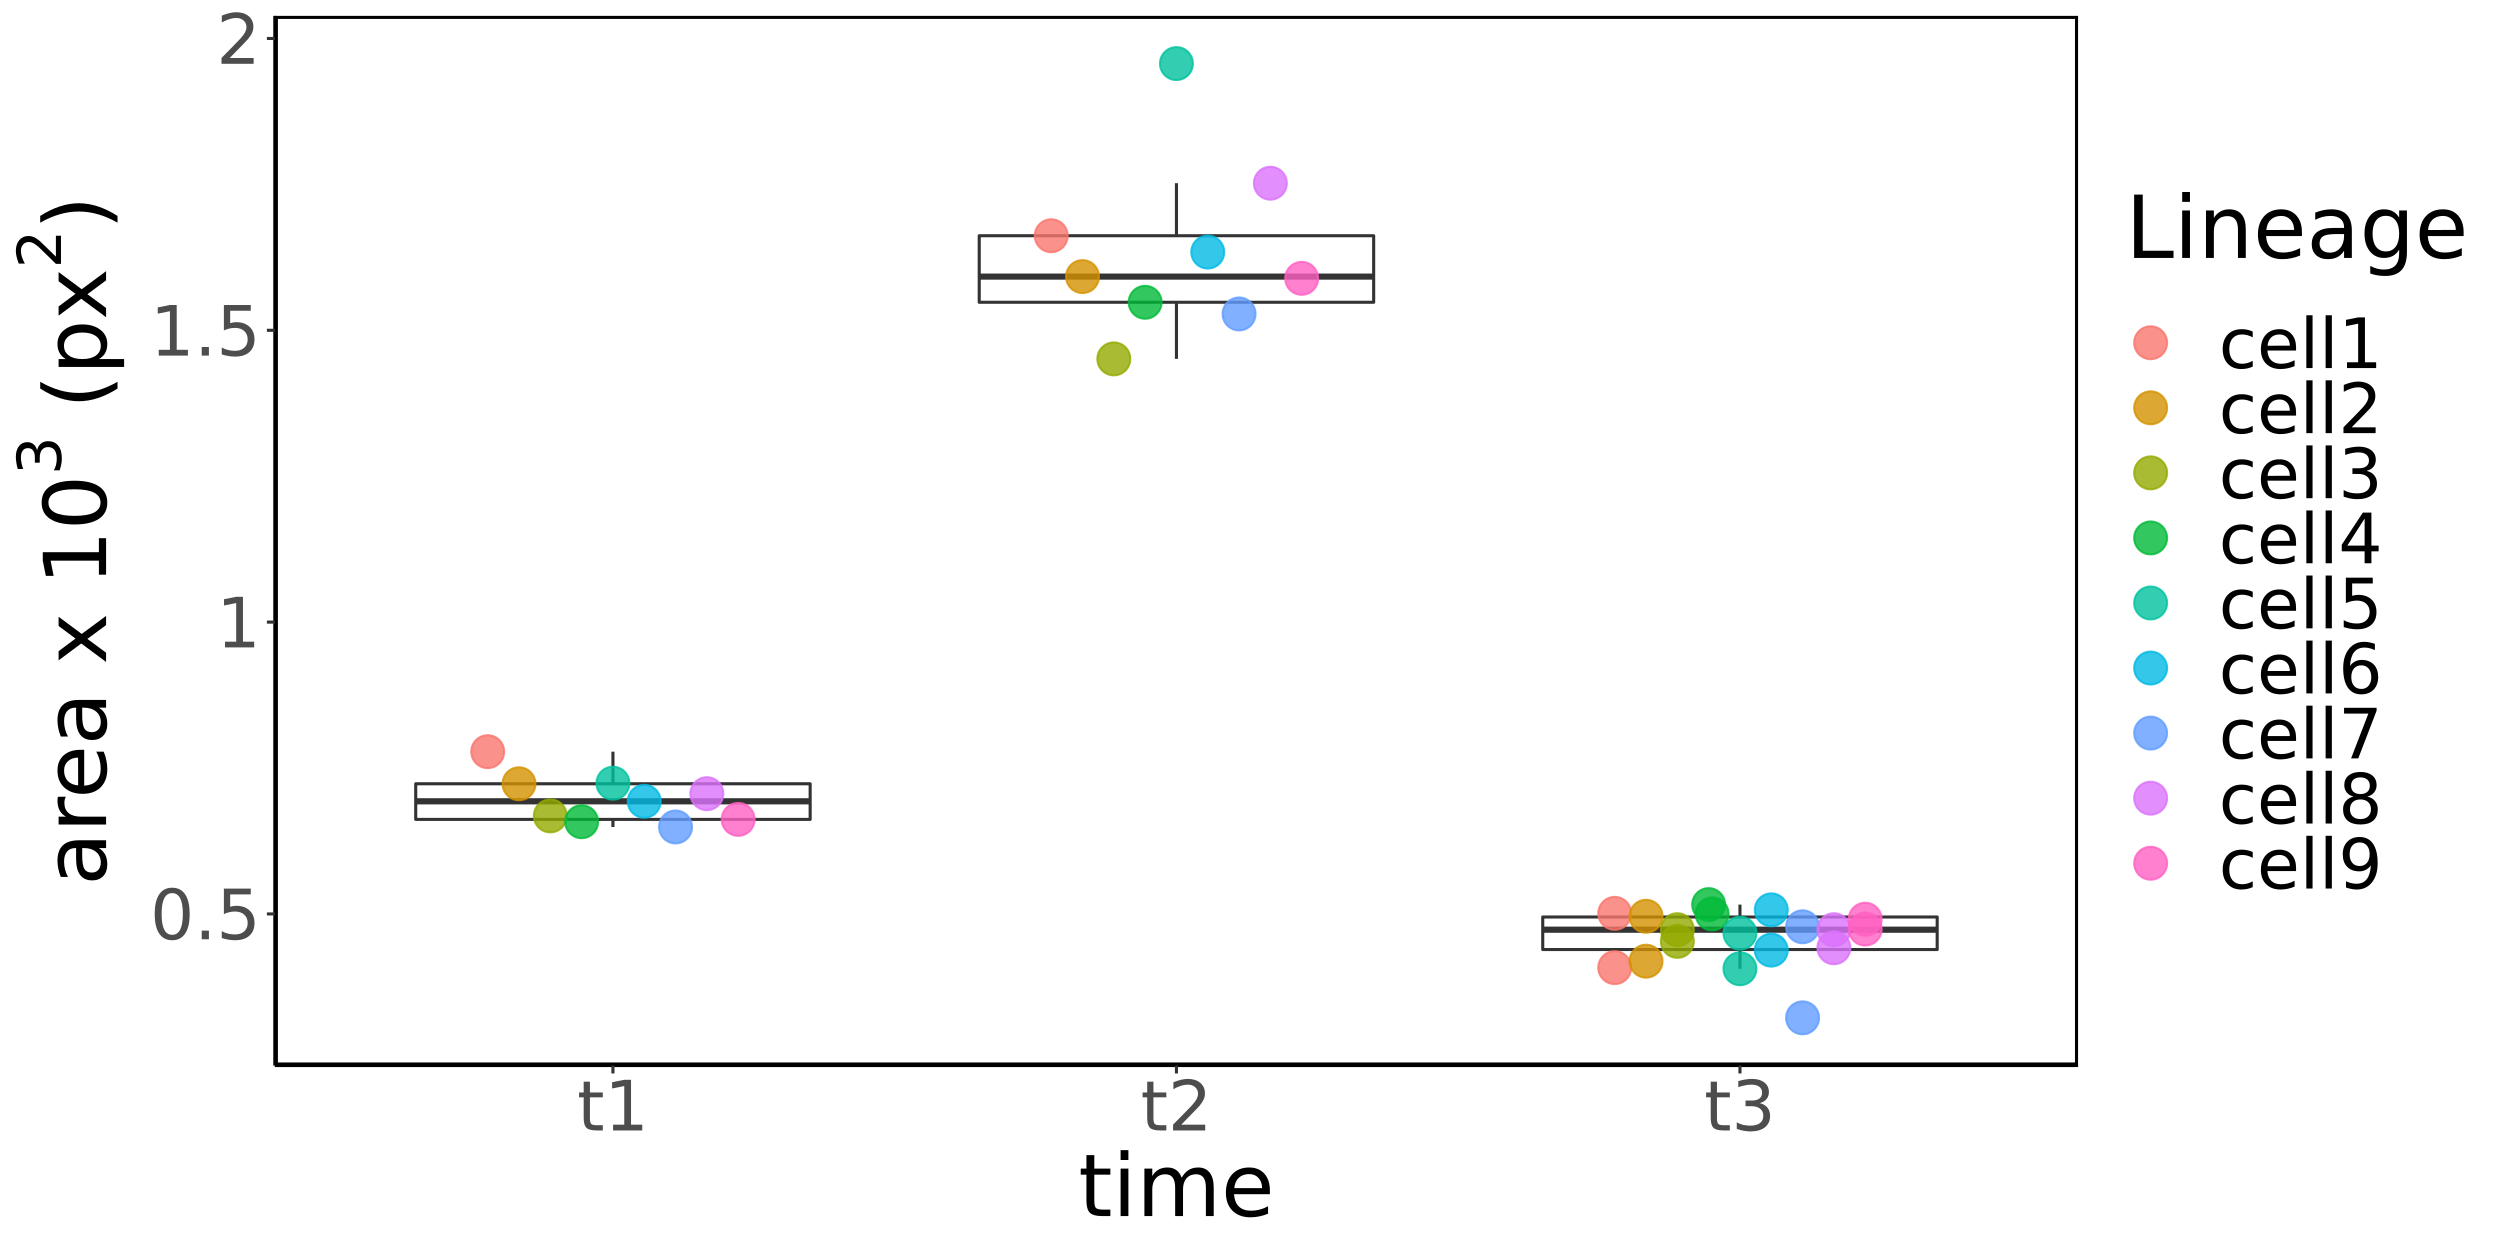
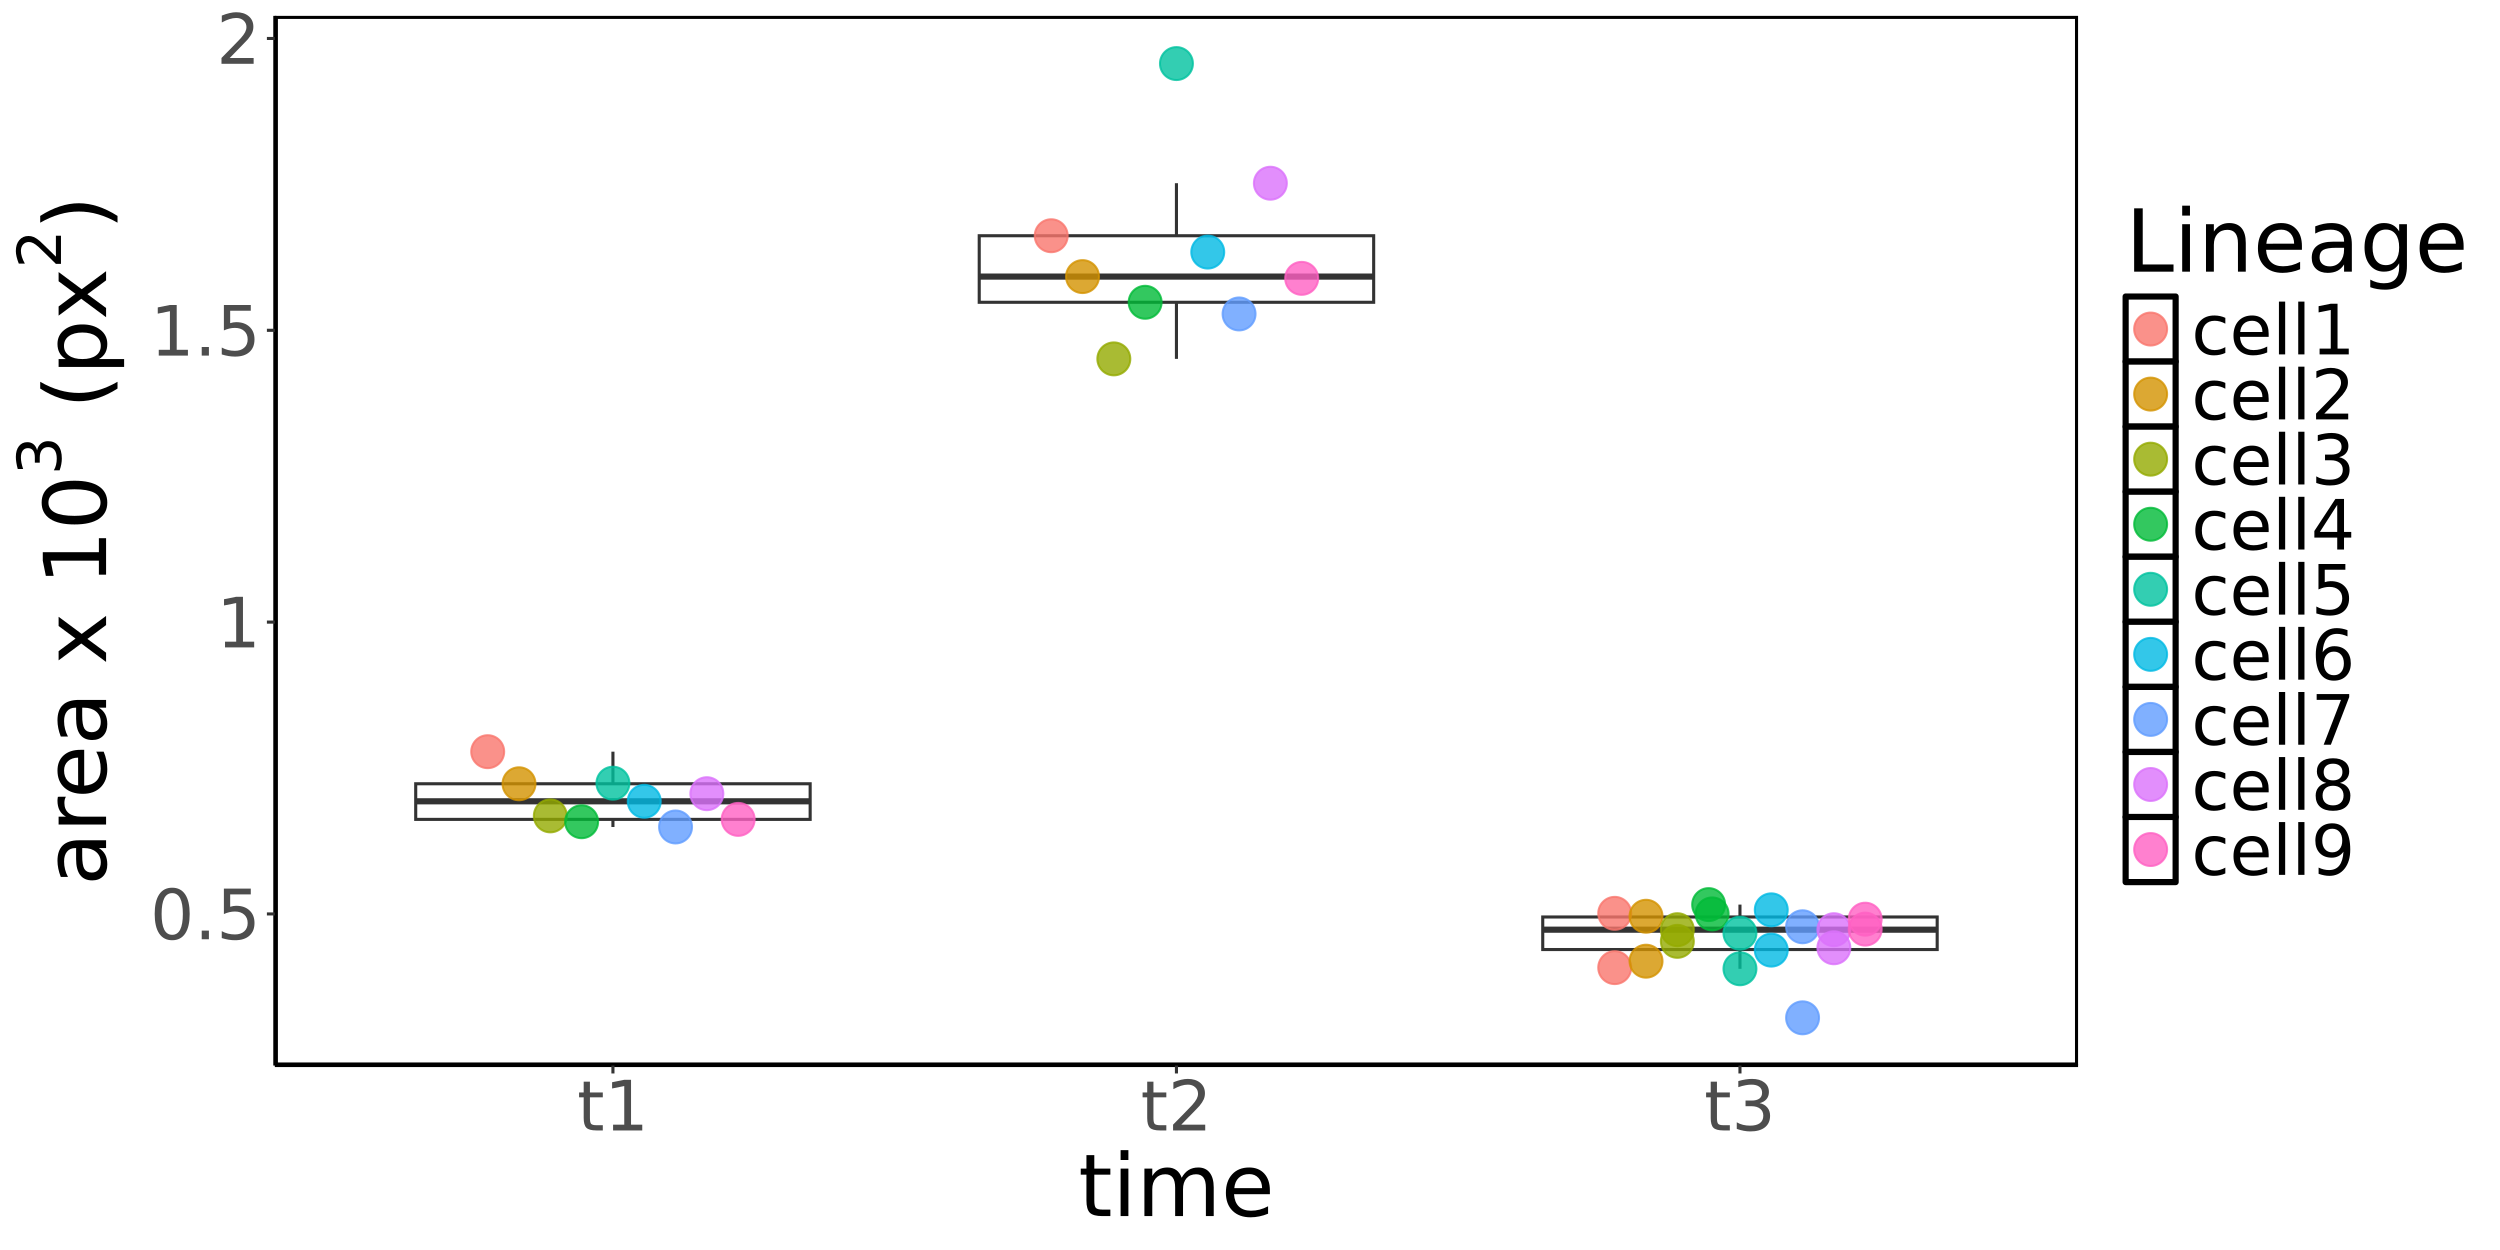
<svg xmlns="http://www.w3.org/2000/svg" class="svglite" width="864.00pt" height="432.00pt" viewBox="0 0 864.00 432.00">
  <defs>
    <style type="text/css">
    .svglite line, .svglite polyline, .svglite polygon, .svglite path, .svglite rect, .svglite circle {
      fill: none;
      stroke: #000000;
      stroke-linecap: round;
      stroke-linejoin: round;
      stroke-miterlimit: 10.00;
    }
    .svglite text {
      white-space: pre;
    }
  </style>
  </defs>
  <rect width="100%" height="100%" style="stroke: none; fill: #FFFFFF;" />
  <defs>
    <clipPath id="cpMC4wMHw4NjQuMDB8MC4wMHw0MzIuMDA=">
      <rect x="0.00" y="0.00" width="864.00" height="432.00" />
    </clipPath>
  </defs>
  <g clip-path="url(#cpMC4wMHw4NjQuMDB8MC4wMHw0MzIuMDA=)">
-     <rect x="0" y="0" width="864.00" height="432.00" style="stroke-width: 1.07; stroke: #FFFFFF; fill: #FFFFFF;" />
+     <rect x="-0" y="0.00" width="864.00" height="432.00" style="stroke-width: 1.07; stroke: #FFFFFF; fill: #FFFFFF;" />
  </g>
  <defs>
    <clipPath id="cpOTQuOTh8NzE4LjE4fDUuNDh8MzY4LjI1">
      <rect x="94.98" y="5.48" width="623.20" height="362.77" />
    </clipPath>
  </defs>
  <g clip-path="url(#cpOTQuOTh8NzE4LjE4fDUuNDh8MzY4LjI1)">
    <rect x="94.98" y="5.48" width="623.20" height="362.77" style="stroke-width: 2.13; fill: #FFFFFF;" />
    <line x1="211.83" y1="270.87" x2="211.83" y2="259.78" style="stroke-width: 1.07; stroke: #333333; stroke-linecap: butt;" />
    <line x1="211.83" y1="283.18" x2="211.83" y2="285.80" style="stroke-width: 1.07; stroke: #333333; stroke-linecap: butt;" />
-     <polygon points="143.67,270.87 143.67,283.18 279.99,283.18 279.99,270.87 143.67,270.87 " style="stroke-width: 1.07; stroke: #333333; fill: #FFFFFF; fill-opacity: 0.50;" />
-     <line x1="143.67" y1="276.93" x2="279.99" y2="276.93" style="stroke-width: 2.13; stroke: #333333; stroke-linecap: butt;" />
+     <polygon points="143.67,270.87 143.67,283.18 279.99,283.18 279.99,270.87 143.67,270.87 " style="stroke-width: 1.07; stroke: #333333; stroke-linecap: butt; stroke-linejoin: miter; fill: #FFFFFF; fill-opacity: 0.50;" />
+     <line x1="143.67" y1="276.93" x2="279.99" y2="276.93" style="stroke-width: 2.13; stroke: #333333; stroke-linecap: butt; stroke-linejoin: miter;" />
    <line x1="406.58" y1="81.47" x2="406.58" y2="63.32" style="stroke-width: 1.07; stroke: #333333; stroke-linecap: butt;" />
    <line x1="406.58" y1="104.47" x2="406.58" y2="124.03" style="stroke-width: 1.07; stroke: #333333; stroke-linecap: butt;" />
-     <polygon points="338.42,81.47 338.42,104.47 474.74,104.47 474.74,81.47 338.42,81.47 " style="stroke-width: 1.07; stroke: #333333; fill: #FFFFFF; fill-opacity: 0.50;" />
-     <line x1="338.42" y1="95.59" x2="474.74" y2="95.59" style="stroke-width: 2.13; stroke: #333333; stroke-linecap: butt;" />
+     <polygon points="338.42,81.47 338.42,104.47 474.74,104.47 474.74,81.47 338.42,81.47 " style="stroke-width: 1.07; stroke: #333333; stroke-linecap: butt; stroke-linejoin: miter; fill: #FFFFFF; fill-opacity: 0.50;" />
+     <line x1="338.42" y1="95.59" x2="474.74" y2="95.59" style="stroke-width: 2.13; stroke: #333333; stroke-linecap: butt; stroke-linejoin: miter;" />
    <line x1="601.33" y1="316.91" x2="601.33" y2="312.63" style="stroke-width: 1.07; stroke: #333333; stroke-linecap: butt;" />
    <line x1="601.33" y1="328.16" x2="601.33" y2="334.81" style="stroke-width: 1.07; stroke: #333333; stroke-linecap: butt;" />
-     <polygon points="533.17,316.91 533.17,328.16 669.49,328.16 669.49,316.91 533.17,316.91 " style="stroke-width: 1.07; stroke: #333333; fill: #FFFFFF; fill-opacity: 0.50;" />
-     <line x1="533.17" y1="321.30" x2="669.49" y2="321.30" style="stroke-width: 2.13; stroke: #333333; stroke-linecap: butt;" />
+     <polygon points="533.17,316.91 533.17,328.16 669.49,328.16 669.49,316.91 533.17,316.91 " style="stroke-width: 1.07; stroke: #333333; stroke-linecap: butt; stroke-linejoin: miter; fill: #FFFFFF; fill-opacity: 0.50;" />
+     <line x1="533.17" y1="321.30" x2="669.49" y2="321.30" style="stroke-width: 2.13; stroke: #333333; stroke-linecap: butt; stroke-linejoin: miter;" />
    <circle cx="168.55" cy="259.78" r="5.69" style="stroke-width: 0.71; stroke: #F8766D; stroke-opacity: 0.80; fill: #F8766D; fill-opacity: 0.80;" />
    <circle cx="363.30" cy="81.47" r="5.69" style="stroke-width: 0.71; stroke: #F8766D; stroke-opacity: 0.80; fill: #F8766D; fill-opacity: 0.80;" />
    <circle cx="558.05" cy="334.41" r="5.69" style="stroke-width: 0.71; stroke: #F8766D; stroke-opacity: 0.80; fill: #F8766D; fill-opacity: 0.80;" />
    <circle cx="558.05" cy="315.65" r="5.69" style="stroke-width: 0.71; stroke: #F8766D; stroke-opacity: 0.80; fill: #F8766D; fill-opacity: 0.80;" />
    <circle cx="179.37" cy="270.87" r="5.69" style="stroke-width: 0.71; stroke: #D39200; stroke-opacity: 0.80; fill: #D39200; fill-opacity: 0.80;" />
    <circle cx="374.12" cy="95.59" r="5.69" style="stroke-width: 0.71; stroke: #D39200; stroke-opacity: 0.80; fill: #D39200; fill-opacity: 0.80;" />
    <circle cx="568.87" cy="316.66" r="5.69" style="stroke-width: 0.71; stroke: #D39200; stroke-opacity: 0.80; fill: #D39200; fill-opacity: 0.80;" />
    <circle cx="568.87" cy="332.19" r="5.69" style="stroke-width: 0.71; stroke: #D39200; stroke-opacity: 0.80; fill: #D39200; fill-opacity: 0.80;" />
    <circle cx="190.19" cy="281.97" r="5.69" style="stroke-width: 0.71; stroke: #93AA00; stroke-opacity: 0.80; fill: #93AA00; fill-opacity: 0.80;" />
    <circle cx="384.94" cy="124.03" r="5.69" style="stroke-width: 0.71; stroke: #93AA00; stroke-opacity: 0.80; fill: #93AA00; fill-opacity: 0.80;" />
    <circle cx="579.69" cy="325.33" r="5.69" style="stroke-width: 0.71; stroke: #93AA00; stroke-opacity: 0.80; fill: #93AA00; fill-opacity: 0.80;" />
    <circle cx="579.69" cy="321.30" r="5.69" style="stroke-width: 0.71; stroke: #93AA00; stroke-opacity: 0.80; fill: #93AA00; fill-opacity: 0.80;" />
    <circle cx="201.01" cy="283.99" r="5.69" style="stroke-width: 0.71; stroke: #00BA38; stroke-opacity: 0.80; fill: #00BA38; fill-opacity: 0.80;" />
    <circle cx="395.76" cy="104.47" r="5.69" style="stroke-width: 0.71; stroke: #00BA38; stroke-opacity: 0.80; fill: #00BA38; fill-opacity: 0.80;" />
    <circle cx="591.71" cy="315.85" r="5.69" style="stroke-width: 0.71; stroke: #00BA38; stroke-opacity: 0.80; fill: #00BA38; fill-opacity: 0.80;" />
    <circle cx="590.51" cy="312.63" r="5.69" style="stroke-width: 0.71; stroke: #00BA38; stroke-opacity: 0.80; fill: #00BA38; fill-opacity: 0.80;" />
    <circle cx="211.83" cy="270.67" r="5.69" style="stroke-width: 0.71; stroke: #00C19F; stroke-opacity: 0.80; fill: #00C19F; fill-opacity: 0.80;" />
    <circle cx="406.58" cy="21.97" r="5.69" style="stroke-width: 0.71; stroke: #00C19F; stroke-opacity: 0.80; fill: #00C19F; fill-opacity: 0.80;" />
    <circle cx="601.33" cy="334.81" r="5.69" style="stroke-width: 0.71; stroke: #00C19F; stroke-opacity: 0.80; fill: #00C19F; fill-opacity: 0.80;" />
    <circle cx="601.33" cy="322.51" r="5.69" style="stroke-width: 0.71; stroke: #00C19F; stroke-opacity: 0.80; fill: #00C19F; fill-opacity: 0.80;" />
    <circle cx="222.65" cy="276.93" r="5.69" style="stroke-width: 0.71; stroke: #00B9E3; stroke-opacity: 0.80; fill: #00B9E3; fill-opacity: 0.80;" />
    <circle cx="417.40" cy="87.12" r="5.69" style="stroke-width: 0.71; stroke: #00B9E3; stroke-opacity: 0.80; fill: #00B9E3; fill-opacity: 0.80;" />
    <circle cx="612.15" cy="328.36" r="5.69" style="stroke-width: 0.71; stroke: #00B9E3; stroke-opacity: 0.80; fill: #00B9E3; fill-opacity: 0.80;" />
    <circle cx="612.15" cy="314.44" r="5.69" style="stroke-width: 0.71; stroke: #00B9E3; stroke-opacity: 0.80; fill: #00B9E3; fill-opacity: 0.80;" />
    <circle cx="233.47" cy="285.80" r="5.69" style="stroke-width: 0.71; stroke: #619CFF; stroke-opacity: 0.80; fill: #619CFF; fill-opacity: 0.80;" />
    <circle cx="428.22" cy="108.50" r="5.69" style="stroke-width: 0.71; stroke: #619CFF; stroke-opacity: 0.80; fill: #619CFF; fill-opacity: 0.80;" />
    <circle cx="622.97" cy="320.29" r="5.69" style="stroke-width: 0.71; stroke: #619CFF; stroke-opacity: 0.80; fill: #619CFF; fill-opacity: 0.80;" />
    <circle cx="622.97" cy="351.76" r="5.69" style="stroke-width: 0.71; stroke: #619CFF; stroke-opacity: 0.80; fill: #619CFF; fill-opacity: 0.80;" />
    <circle cx="244.29" cy="274.30" r="5.69" style="stroke-width: 0.71; stroke: #DB72FB; stroke-opacity: 0.80; fill: #DB72FB; fill-opacity: 0.80;" />
    <circle cx="439.04" cy="63.32" r="5.69" style="stroke-width: 0.71; stroke: #DB72FB; stroke-opacity: 0.80; fill: #DB72FB; fill-opacity: 0.80;" />
    <circle cx="633.79" cy="321.30" r="5.69" style="stroke-width: 0.71; stroke: #DB72FB; stroke-opacity: 0.80; fill: #DB72FB; fill-opacity: 0.80;" />
    <circle cx="633.79" cy="327.55" r="5.69" style="stroke-width: 0.71; stroke: #DB72FB; stroke-opacity: 0.80; fill: #DB72FB; fill-opacity: 0.80;" />
    <circle cx="255.11" cy="283.18" r="5.69" style="stroke-width: 0.71; stroke: #FF61C3; stroke-opacity: 0.80; fill: #FF61C3; fill-opacity: 0.80;" />
    <circle cx="449.86" cy="96.20" r="5.69" style="stroke-width: 0.71; stroke: #FF61C3; stroke-opacity: 0.80; fill: #FF61C3; fill-opacity: 0.80;" />
    <circle cx="644.61" cy="317.67" r="5.69" style="stroke-width: 0.71; stroke: #FF61C3; stroke-opacity: 0.80; fill: #FF61C3; fill-opacity: 0.80;" />
    <circle cx="644.61" cy="321.10" r="5.69" style="stroke-width: 0.71; stroke: #FF61C3; stroke-opacity: 0.80; fill: #FF61C3; fill-opacity: 0.80;" />
  </g>
  <g clip-path="url(#cpMC4wMHw4NjQuMDB8MC4wMHw0MzIuMDA=)">
    <polyline points="94.98,368.25 94.98,5.48 " style="stroke-width: 1.07; stroke-linecap: butt;" />
    <text x="90.05" y="324.60" text-anchor="end" style="font-size: 24.00px;fill: #4D4D4D; font-family: &quot;DejaVu Sans&quot;;" textLength="38.17px" lengthAdjust="spacingAndGlyphs">0.5</text>
    <text x="90.05" y="223.75" text-anchor="end" style="font-size: 24.00px;fill: #4D4D4D; font-family: &quot;DejaVu Sans&quot;;" textLength="15.27px" lengthAdjust="spacingAndGlyphs">1</text>
    <text x="90.05" y="122.90" text-anchor="end" style="font-size: 24.00px;fill: #4D4D4D; font-family: &quot;DejaVu Sans&quot;;" textLength="38.17px" lengthAdjust="spacingAndGlyphs">1.5</text>
    <text x="90.05" y="22.04" text-anchor="end" style="font-size: 24.00px;fill: #4D4D4D; font-family: &quot;DejaVu Sans&quot;;" textLength="15.27px" lengthAdjust="spacingAndGlyphs">2</text>
    <polyline points="92.24,315.85 94.98,315.85 " style="stroke-width: 1.07; stroke: #333333; stroke-linecap: butt;" />
    <polyline points="92.24,215.00 94.98,215.00 " style="stroke-width: 1.07; stroke: #333333; stroke-linecap: butt;" />
    <polyline points="92.24,114.15 94.98,114.15 " style="stroke-width: 1.07; stroke: #333333; stroke-linecap: butt;" />
    <polyline points="92.24,13.30 94.98,13.30 " style="stroke-width: 1.07; stroke: #333333; stroke-linecap: butt;" />
    <polyline points="94.98,368.25 718.18,368.25 " style="stroke-width: 1.07; stroke-linecap: butt;" />
    <polyline points="211.83,370.99 211.83,368.25 " style="stroke-width: 1.07; stroke: #333333; stroke-linecap: butt;" />
    <polyline points="406.58,370.99 406.58,368.25 " style="stroke-width: 1.07; stroke: #333333; stroke-linecap: butt;" />
    <polyline points="601.33,370.99 601.33,368.25 " style="stroke-width: 1.07; stroke: #333333; stroke-linecap: butt;" />
    <text x="211.83" y="390.68" text-anchor="middle" style="font-size: 24.00px;fill: #4D4D4D; font-family: &quot;DejaVu Sans&quot;;" textLength="24.68px" lengthAdjust="spacingAndGlyphs">t1</text>
    <text x="406.58" y="390.68" text-anchor="middle" style="font-size: 24.00px;fill: #4D4D4D; font-family: &quot;DejaVu Sans&quot;;" textLength="24.68px" lengthAdjust="spacingAndGlyphs">t2</text>
    <text x="601.33" y="390.68" text-anchor="middle" style="font-size: 24.00px;fill: #4D4D4D; font-family: &quot;DejaVu Sans&quot;;" textLength="24.68px" lengthAdjust="spacingAndGlyphs">t3</text>
    <text x="406.58" y="420.28" text-anchor="middle" style="font-size: 30.00px; font-family: &quot;DejaVu Sans&quot;;" textLength="67.79px" lengthAdjust="spacingAndGlyphs">time</text>
    <text transform="translate(36.66,306.06) rotate(-90)" style="font-size: 30.00px; font-family: &quot;DejaVu Sans&quot;;" textLength="103.74px" lengthAdjust="spacingAndGlyphs">area x </text>
    <text transform="translate(36.66,202.32) rotate(-90)" style="font-size: 30.00px; font-family: &quot;DejaVu Sans&quot;;" textLength="38.17px" lengthAdjust="spacingAndGlyphs">10</text>
    <text transform="translate(21.07,164.14) rotate(-90)" style="font-size: 21.00px; font-family: &quot;DejaVu Sans&quot;;" textLength="13.36px" lengthAdjust="spacingAndGlyphs">3</text>
    <text transform="translate(36.66,150.78) rotate(-90)" style="font-size: 30.00px; font-family: &quot;DejaVu Sans&quot;;" textLength="9.54px" lengthAdjust="spacingAndGlyphs"> </text>
    <text transform="translate(36.66,141.24) rotate(-90)" style="font-size: 30.00px; font-family: &quot;DejaVu Sans&quot;;" textLength="11.71px" lengthAdjust="spacingAndGlyphs">(</text>
    <text transform="translate(36.66,129.53) rotate(-90)" style="font-size: 30.00px; font-family: &quot;DejaVu Sans&quot;;" textLength="19.04px" lengthAdjust="spacingAndGlyphs">p</text>
    <text transform="translate(36.66,110.49) rotate(-90)" style="font-size: 30.00px; font-family: &quot;DejaVu Sans&quot;;" textLength="17.76px" lengthAdjust="spacingAndGlyphs">x</text>
    <text transform="translate(21.07,92.73) rotate(-90)" style="font-size: 21.00px; font-family: &quot;DejaVu Sans&quot;;" textLength="13.36px" lengthAdjust="spacingAndGlyphs">2</text>
    <text transform="translate(36.66,79.37) rotate(-90)" style="font-size: 30.00px; font-family: &quot;DejaVu Sans&quot;;" textLength="11.71px" lengthAdjust="spacingAndGlyphs">)</text>
-     <rect x="729.14" y="58.67" width="129.38" height="256.39" style="stroke-width: 1.07; stroke: none; fill: #FFFFFF;" />
-     <text x="734.62" y="89.14" style="font-size: 30.00px; font-family: &quot;DejaVu Sans&quot;;" textLength="118.43px" lengthAdjust="spacingAndGlyphs">Lineage</text>
-     <circle cx="743.26" cy="118.45" r="5.69" style="stroke-width: 0.71; stroke: #F8766D; stroke-opacity: 0.80; fill: #F8766D; fill-opacity: 0.80;" />
-     <circle cx="743.26" cy="140.94" r="5.69" style="stroke-width: 0.71; stroke: #D39200; stroke-opacity: 0.80; fill: #D39200; fill-opacity: 0.80;" />
-     <circle cx="743.26" cy="163.42" r="5.69" style="stroke-width: 0.71; stroke: #93AA00; stroke-opacity: 0.80; fill: #93AA00; fill-opacity: 0.80;" />
-     <circle cx="743.26" cy="185.91" r="5.69" style="stroke-width: 0.71; stroke: #00BA38; stroke-opacity: 0.80; fill: #00BA38; fill-opacity: 0.80;" />
-     <circle cx="743.26" cy="208.39" r="5.69" style="stroke-width: 0.71; stroke: #00C19F; stroke-opacity: 0.80; fill: #00C19F; fill-opacity: 0.80;" />
-     <circle cx="743.26" cy="230.88" r="5.69" style="stroke-width: 0.71; stroke: #00B9E3; stroke-opacity: 0.80; fill: #00B9E3; fill-opacity: 0.80;" />
-     <circle cx="743.26" cy="253.36" r="5.69" style="stroke-width: 0.71; stroke: #619CFF; stroke-opacity: 0.80; fill: #619CFF; fill-opacity: 0.80;" />
-     <circle cx="743.26" cy="275.85" r="5.69" style="stroke-width: 0.71; stroke: #DB72FB; stroke-opacity: 0.80; fill: #DB72FB; fill-opacity: 0.80;" />
-     <circle cx="743.26" cy="298.34" r="5.69" style="stroke-width: 0.71; stroke: #FF61C3; stroke-opacity: 0.80; fill: #FF61C3; fill-opacity: 0.80;" />
-     <text x="766.84" y="127.20" style="font-size: 24.00px; font-family: &quot;DejaVu Sans&quot;;" textLength="56.57px" lengthAdjust="spacingAndGlyphs">cell1</text>
-     <text x="766.84" y="149.68" style="font-size: 24.00px; font-family: &quot;DejaVu Sans&quot;;" textLength="56.57px" lengthAdjust="spacingAndGlyphs">cell2</text>
-     <text x="766.84" y="172.17" style="font-size: 24.00px; font-family: &quot;DejaVu Sans&quot;;" textLength="56.57px" lengthAdjust="spacingAndGlyphs">cell3</text>
-     <text x="766.84" y="194.66" style="font-size: 24.00px; font-family: &quot;DejaVu Sans&quot;;" textLength="56.57px" lengthAdjust="spacingAndGlyphs">cell4</text>
-     <text x="766.84" y="217.14" style="font-size: 24.00px; font-family: &quot;DejaVu Sans&quot;;" textLength="56.57px" lengthAdjust="spacingAndGlyphs">cell5</text>
-     <text x="766.84" y="239.63" style="font-size: 24.00px; font-family: &quot;DejaVu Sans&quot;;" textLength="56.57px" lengthAdjust="spacingAndGlyphs">cell6</text>
-     <text x="766.84" y="262.11" style="font-size: 24.00px; font-family: &quot;DejaVu Sans&quot;;" textLength="56.57px" lengthAdjust="spacingAndGlyphs">cell7</text>
-     <text x="766.84" y="284.60" style="font-size: 24.00px; font-family: &quot;DejaVu Sans&quot;;" textLength="56.57px" lengthAdjust="spacingAndGlyphs">cell8</text>
-     <text x="766.84" y="307.08" style="font-size: 24.00px; font-family: &quot;DejaVu Sans&quot;;" textLength="56.57px" lengthAdjust="spacingAndGlyphs">cell9</text>
+     <rect x="729.14" y="63.40" width="129.38" height="246.92" style="stroke-width: 1.07; stroke: none; fill: #FFFFFF;" />
+     <text x="734.62" y="93.88" style="font-size: 30.00px; font-family: &quot;DejaVu Sans&quot;;" textLength="118.43px" lengthAdjust="spacingAndGlyphs">Lineage</text>
+     <rect x="734.62" y="102.48" width="17.28" height="22.49" style="stroke-width: 2.13; fill: #FFFFFF;" />
+     <circle cx="743.26" cy="113.72" r="5.69" style="stroke-width: 0.71; stroke: #F8766D; stroke-opacity: 0.80; fill: #F8766D; fill-opacity: 0.80;" />
+     <rect x="734.62" y="124.96" width="17.28" height="22.49" style="stroke-width: 2.13; fill: #FFFFFF;" />
+     <circle cx="743.26" cy="136.20" r="5.69" style="stroke-width: 0.71; stroke: #D39200; stroke-opacity: 0.80; fill: #D39200; fill-opacity: 0.80;" />
+     <rect x="734.62" y="147.45" width="17.28" height="22.49" style="stroke-width: 2.13; fill: #FFFFFF;" />
+     <circle cx="743.26" cy="158.69" r="5.69" style="stroke-width: 0.71; stroke: #93AA00; stroke-opacity: 0.80; fill: #93AA00; fill-opacity: 0.80;" />
+     <rect x="734.62" y="169.93" width="17.28" height="22.49" style="stroke-width: 2.13; fill: #FFFFFF;" />
+     <circle cx="743.26" cy="181.18" r="5.69" style="stroke-width: 0.71; stroke: #00BA38; stroke-opacity: 0.80; fill: #00BA38; fill-opacity: 0.80;" />
+     <rect x="734.62" y="192.42" width="17.28" height="22.49" style="stroke-width: 2.13; fill: #FFFFFF;" />
+     <circle cx="743.26" cy="203.66" r="5.69" style="stroke-width: 0.71; stroke: #00C19F; stroke-opacity: 0.80; fill: #00C19F; fill-opacity: 0.80;" />
+     <rect x="734.62" y="214.90" width="17.28" height="22.49" style="stroke-width: 2.13; fill: #FFFFFF;" />
+     <circle cx="743.26" cy="226.15" r="5.69" style="stroke-width: 0.71; stroke: #00B9E3; stroke-opacity: 0.80; fill: #00B9E3; fill-opacity: 0.80;" />
+     <rect x="734.62" y="237.39" width="17.28" height="22.49" style="stroke-width: 2.13; fill: #FFFFFF;" />
+     <circle cx="743.26" cy="248.63" r="5.69" style="stroke-width: 0.71; stroke: #619CFF; stroke-opacity: 0.80; fill: #619CFF; fill-opacity: 0.80;" />
+     <rect x="734.62" y="259.88" width="17.28" height="22.49" style="stroke-width: 2.13; fill: #FFFFFF;" />
+     <circle cx="743.26" cy="271.12" r="5.69" style="stroke-width: 0.71; stroke: #DB72FB; stroke-opacity: 0.80; fill: #DB72FB; fill-opacity: 0.80;" />
+     <rect x="734.62" y="282.36" width="17.28" height="22.49" style="stroke-width: 2.13; fill: #FFFFFF;" />
+     <circle cx="743.26" cy="293.60" r="5.69" style="stroke-width: 0.71; stroke: #FF61C3; stroke-opacity: 0.80; fill: #FF61C3; fill-opacity: 0.80;" />
+     <text x="757.37" y="122.47" style="font-size: 24.00px; font-family: &quot;DejaVu Sans&quot;;" textLength="56.57px" lengthAdjust="spacingAndGlyphs">cell1</text>
+     <text x="757.37" y="144.95" style="font-size: 24.00px; font-family: &quot;DejaVu Sans&quot;;" textLength="56.57px" lengthAdjust="spacingAndGlyphs">cell2</text>
+     <text x="757.37" y="167.44" style="font-size: 24.00px; font-family: &quot;DejaVu Sans&quot;;" textLength="56.57px" lengthAdjust="spacingAndGlyphs">cell3</text>
+     <text x="757.37" y="189.92" style="font-size: 24.00px; font-family: &quot;DejaVu Sans&quot;;" textLength="56.57px" lengthAdjust="spacingAndGlyphs">cell4</text>
+     <text x="757.37" y="212.41" style="font-size: 24.00px; font-family: &quot;DejaVu Sans&quot;;" textLength="56.57px" lengthAdjust="spacingAndGlyphs">cell5</text>
+     <text x="757.37" y="234.89" style="font-size: 24.00px; font-family: &quot;DejaVu Sans&quot;;" textLength="56.57px" lengthAdjust="spacingAndGlyphs">cell6</text>
+     <text x="757.37" y="257.38" style="font-size: 24.00px; font-family: &quot;DejaVu Sans&quot;;" textLength="56.57px" lengthAdjust="spacingAndGlyphs">cell7</text>
+     <text x="757.37" y="279.87" style="font-size: 24.00px; font-family: &quot;DejaVu Sans&quot;;" textLength="56.57px" lengthAdjust="spacingAndGlyphs">cell8</text>
+     <text x="757.37" y="302.35" style="font-size: 24.00px; font-family: &quot;DejaVu Sans&quot;;" textLength="56.57px" lengthAdjust="spacingAndGlyphs">cell9</text>
  </g>
</svg>
